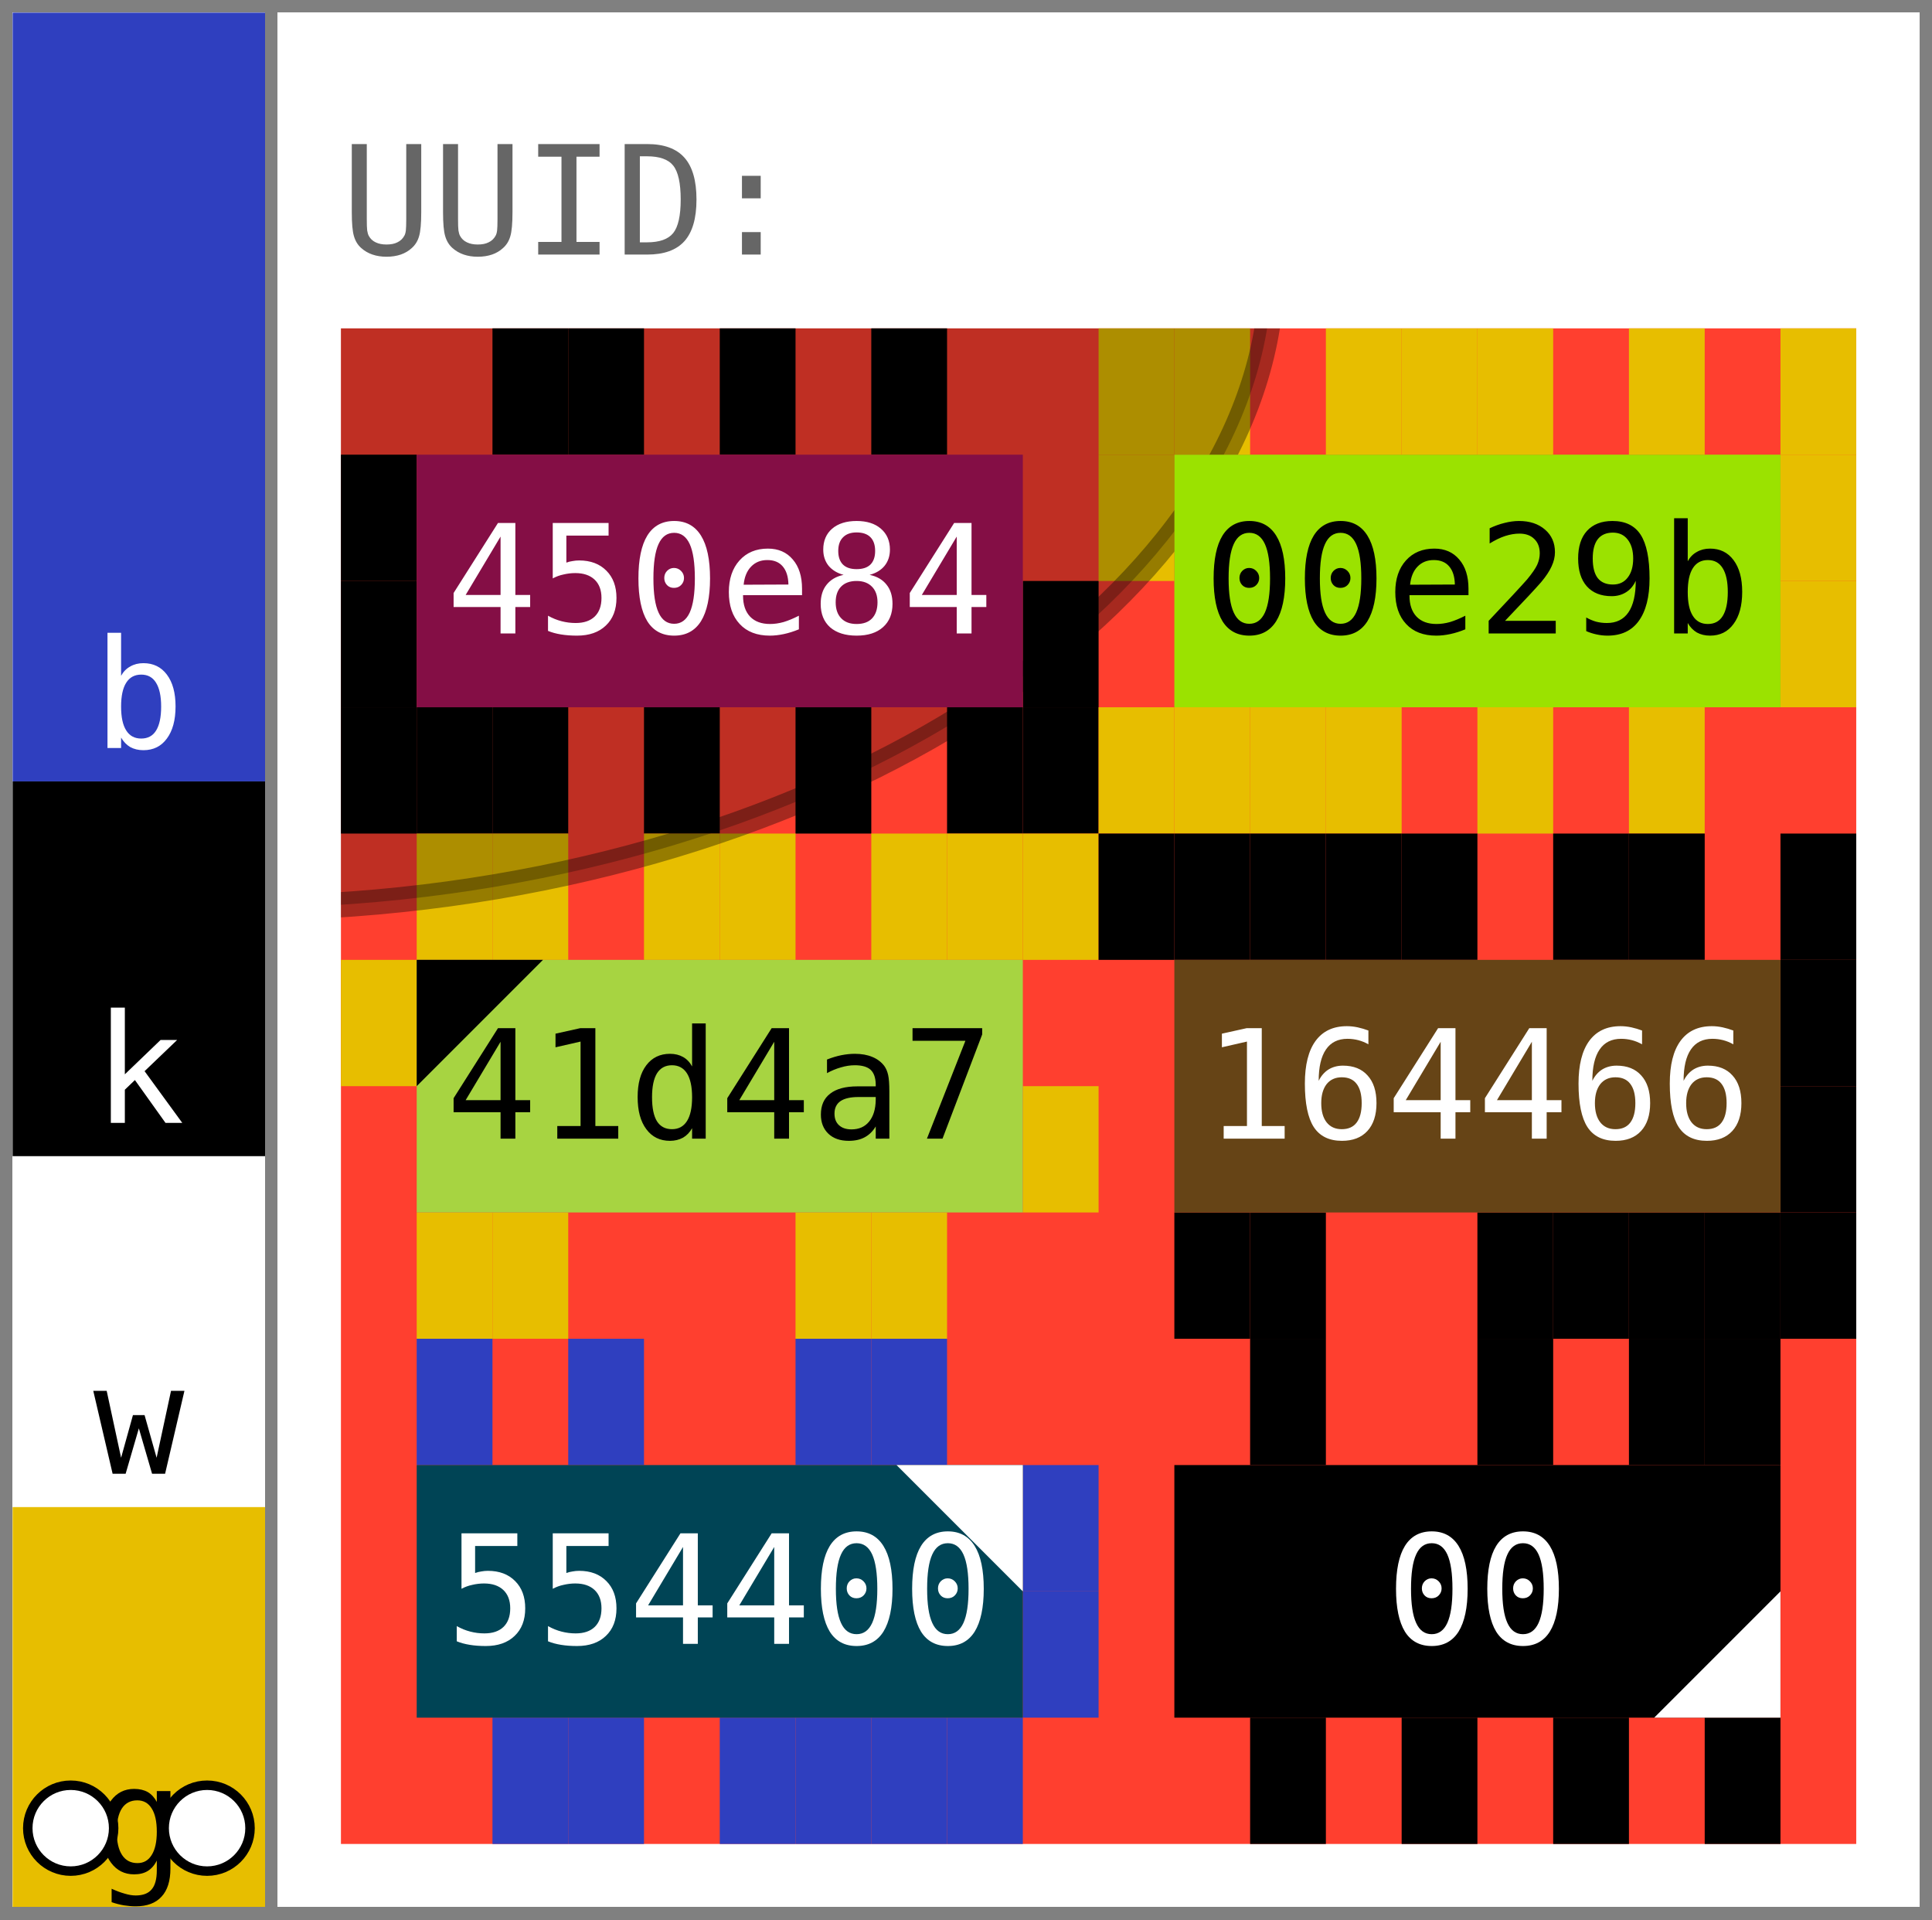
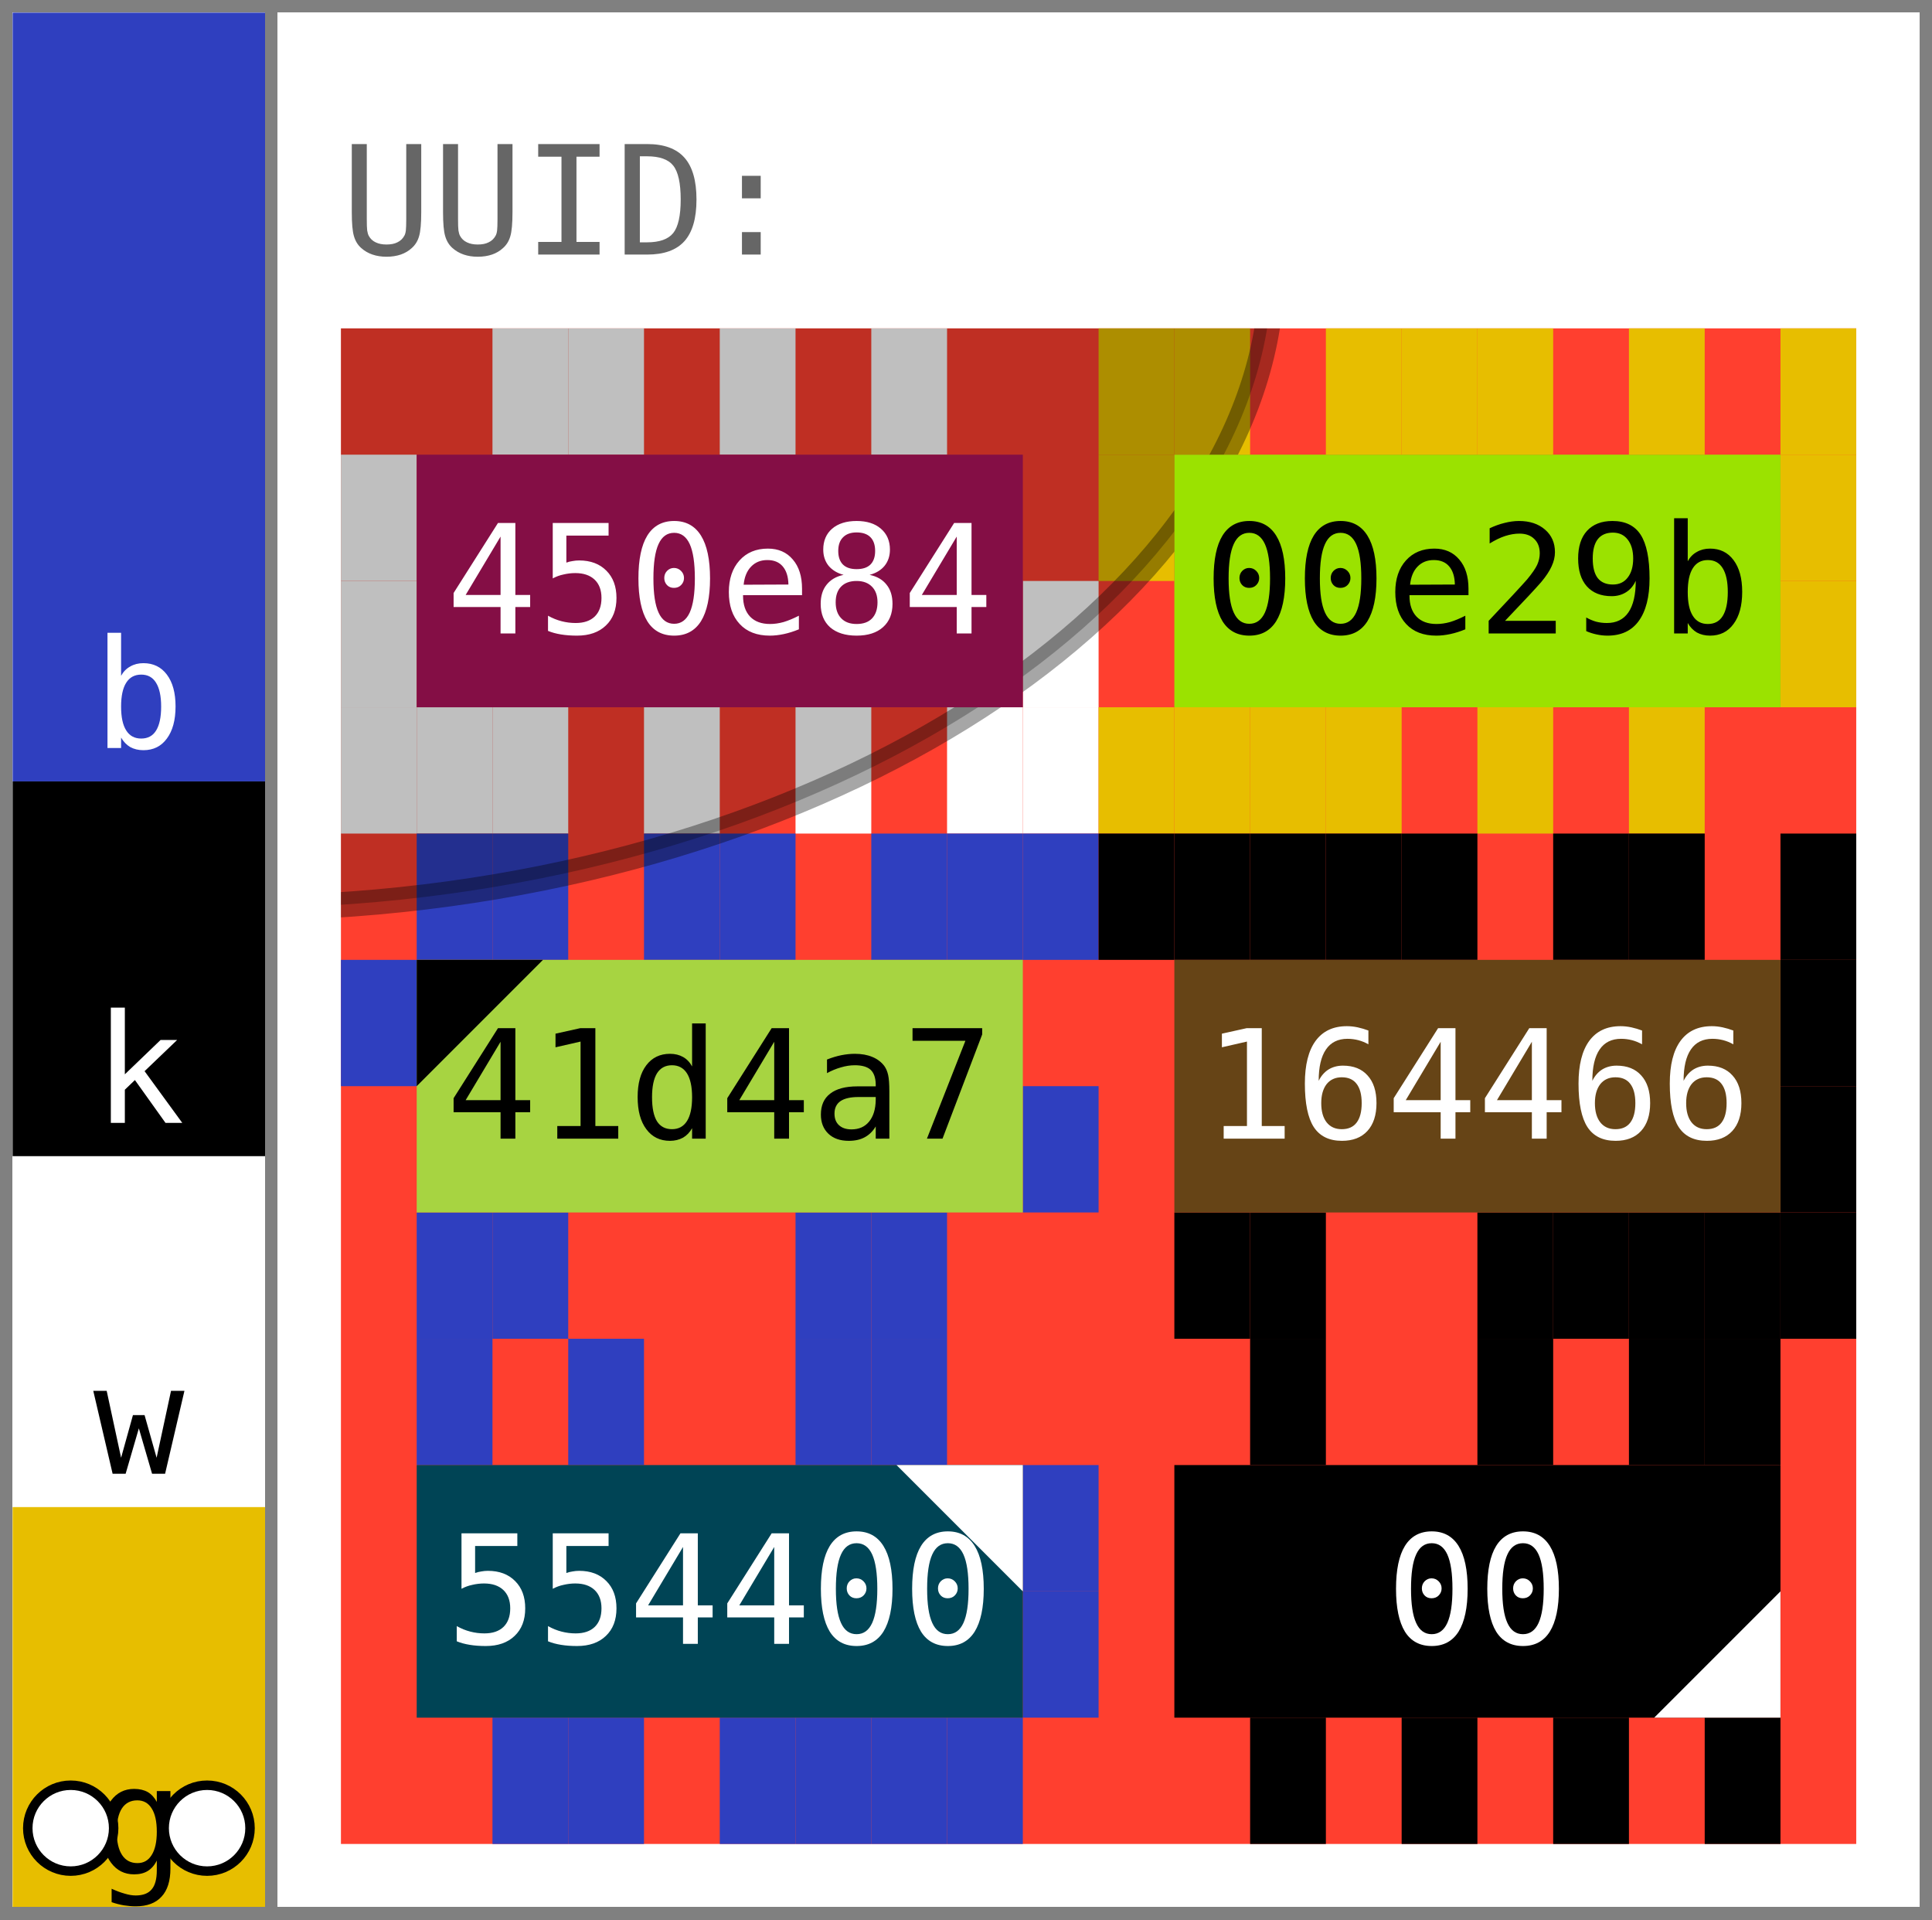
- <svg xmlns="http://www.w3.org/2000/svg" width="153.0" height="152.0" viewBox="0 0 153.0 152.0" data-entviz-version="v9" data-entviz-lib="0.9.2" data-input-bytes="36" data-cols="2" data-rows="3">
+ <svg xmlns="http://www.w3.org/2000/svg" width="153.0" height="152.0" viewBox="0 0 153.0 152.0" data-entviz-version="v10" data-entviz-lib="0.10.0" data-input-bytes="36" data-cols="2" data-rows="3">
  <defs>
    <clipPath id="grid-clip-fab8acbd4ebb98cb-2x3">
      <rect x="27.0" y="26.0" width="120.0" height="120.0" />
    </clipPath>
  </defs>
  <rect x="0" y="0" width="153.0" height="152.0" fill="#ffffff" />
  <g data-channel="grid">
    <rect x="27.0" y="26.0" width="120.0" height="120.0" fill="#ff3f2f" />
    <g>
-       <rect x="39.0" y="26.0" width="6.0" height="10.0" fill="#000000" />
-       <rect x="45.0" y="26.0" width="6.0" height="10.0" fill="#000000" />
-       <rect x="57.0" y="26.0" width="6.0" height="10.0" fill="#000000" />
-       <rect x="69.0" y="26.0" width="6.0" height="10.0" fill="#000000" />
-       <rect x="81.0" y="46.0" width="6.0" height="10.0" fill="#000000" />
-       <rect x="81.0" y="56.0" width="6.0" height="10.0" fill="#000000" />
-       <rect x="75.0" y="56.0" width="6.0" height="10.0" fill="#000000" />
-       <rect x="63.0" y="56.0" width="6.0" height="10.0" fill="#000000" />
-       <rect x="51.0" y="56.0" width="6.0" height="10.0" fill="#000000" />
-       <rect x="39.0" y="56.0" width="6.0" height="10.0" fill="#000000" />
-       <rect x="33.0" y="56.0" width="6.0" height="10.0" fill="#000000" />
-       <rect x="27.0" y="56.0" width="6.0" height="10.0" fill="#000000" />
-       <rect x="27.0" y="46.0" width="6.0" height="10.0" fill="#000000" />
-       <rect x="27.0" y="36.0" width="6.0" height="10.0" fill="#000000" />
+       <rect x="39.0" y="26.0" width="6.0" height="10.0" fill="#ffffff" />
+       <rect x="45.0" y="26.0" width="6.0" height="10.0" fill="#ffffff" />
+       <rect x="57.0" y="26.0" width="6.0" height="10.0" fill="#ffffff" />
+       <rect x="69.0" y="26.0" width="6.0" height="10.0" fill="#ffffff" />
+       <rect x="81.0" y="46.0" width="6.0" height="10.0" fill="#ffffff" />
+       <rect x="81.0" y="56.0" width="6.0" height="10.0" fill="#ffffff" />
+       <rect x="75.0" y="56.0" width="6.0" height="10.0" fill="#ffffff" />
+       <rect x="63.0" y="56.0" width="6.0" height="10.0" fill="#ffffff" />
+       <rect x="51.0" y="56.0" width="6.0" height="10.0" fill="#ffffff" />
+       <rect x="39.0" y="56.0" width="6.0" height="10.0" fill="#ffffff" />
+       <rect x="33.0" y="56.0" width="6.0" height="10.0" fill="#ffffff" />
+       <rect x="27.0" y="56.0" width="6.0" height="10.0" fill="#ffffff" />
+       <rect x="27.0" y="46.0" width="6.0" height="10.0" fill="#ffffff" />
+       <rect x="27.0" y="36.0" width="6.0" height="10.0" fill="#ffffff" />
      <rect x="87.0" y="26.0" width="6.0" height="10.0" fill="#e7be00" />
      <rect x="93.0" y="26.0" width="6.0" height="10.0" fill="#e7be00" />
      <rect x="105.0" y="26.0" width="6.0" height="10.0" fill="#e7be00" />
      <rect x="111.0" y="26.0" width="6.0" height="10.0" fill="#e7be00" />
      <rect x="117.0" y="26.0" width="6.0" height="10.0" fill="#e7be00" />
      <rect x="129.0" y="26.0" width="6.0" height="10.0" fill="#e7be00" />
      <rect x="141.0" y="26.0" width="6.0" height="10.0" fill="#e7be00" />
      <rect x="141.0" y="36.0" width="6.0" height="10.0" fill="#e7be00" />
      <rect x="141.0" y="46.0" width="6.0" height="10.0" fill="#e7be00" />
      <rect x="129.0" y="56.0" width="6.0" height="10.0" fill="#e7be00" />
      <rect x="117.0" y="56.0" width="6.0" height="10.0" fill="#e7be00" />
      <rect x="105.0" y="56.0" width="6.0" height="10.0" fill="#e7be00" />
      <rect x="99.0" y="56.0" width="6.0" height="10.0" fill="#e7be00" />
      <rect x="93.0" y="56.0" width="6.0" height="10.0" fill="#e7be00" />
      <rect x="87.0" y="56.0" width="6.0" height="10.0" fill="#e7be00" />
      <rect x="87.0" y="36.0" width="6.0" height="10.0" fill="#e7be00" />
-       <rect x="33.0" y="66.0" width="6.0" height="10.0" fill="#e7be00" />
-       <rect x="39.0" y="66.0" width="6.0" height="10.0" fill="#e7be00" />
-       <rect x="51.0" y="66.0" width="6.0" height="10.0" fill="#e7be00" />
-       <rect x="57.0" y="66.0" width="6.0" height="10.0" fill="#e7be00" />
-       <rect x="69.0" y="66.0" width="6.0" height="10.0" fill="#e7be00" />
-       <rect x="75.0" y="66.0" width="6.0" height="10.0" fill="#e7be00" />
-       <rect x="81.0" y="66.0" width="6.0" height="10.0" fill="#e7be00" />
-       <rect x="81.0" y="86.0" width="6.0" height="10.0" fill="#e7be00" />
-       <rect x="69.0" y="96.0" width="6.0" height="10.0" fill="#e7be00" />
-       <rect x="63.0" y="96.0" width="6.0" height="10.0" fill="#e7be00" />
-       <rect x="39.0" y="96.0" width="6.0" height="10.0" fill="#e7be00" />
-       <rect x="33.0" y="96.0" width="6.0" height="10.0" fill="#e7be00" />
-       <rect x="27.0" y="76.0" width="6.0" height="10.0" fill="#e7be00" />
+       <rect x="33.0" y="66.0" width="6.0" height="10.0" fill="#2f3fbf" />
+       <rect x="39.0" y="66.0" width="6.0" height="10.0" fill="#2f3fbf" />
+       <rect x="51.0" y="66.0" width="6.0" height="10.0" fill="#2f3fbf" />
+       <rect x="57.0" y="66.0" width="6.0" height="10.0" fill="#2f3fbf" />
+       <rect x="69.0" y="66.0" width="6.0" height="10.0" fill="#2f3fbf" />
+       <rect x="75.0" y="66.0" width="6.0" height="10.0" fill="#2f3fbf" />
+       <rect x="81.0" y="66.0" width="6.0" height="10.0" fill="#2f3fbf" />
+       <rect x="81.0" y="86.0" width="6.0" height="10.0" fill="#2f3fbf" />
+       <rect x="69.0" y="96.0" width="6.0" height="10.0" fill="#2f3fbf" />
+       <rect x="63.0" y="96.0" width="6.0" height="10.0" fill="#2f3fbf" />
+       <rect x="39.0" y="96.0" width="6.0" height="10.0" fill="#2f3fbf" />
+       <rect x="33.0" y="96.0" width="6.0" height="10.0" fill="#2f3fbf" />
+       <rect x="27.0" y="76.0" width="6.0" height="10.0" fill="#2f3fbf" />
      <rect x="87.0" y="66.0" width="6.0" height="10.0" fill="#000000" />
      <rect x="93.0" y="66.0" width="6.0" height="10.0" fill="#000000" />
      <rect x="99.0" y="66.0" width="6.0" height="10.0" fill="#000000" />
      <rect x="105.0" y="66.0" width="6.0" height="10.0" fill="#000000" />
      <rect x="111.0" y="66.0" width="6.0" height="10.0" fill="#000000" />
      <rect x="123.0" y="66.0" width="6.0" height="10.0" fill="#000000" />
      <rect x="129.0" y="66.0" width="6.0" height="10.0" fill="#000000" />
      <rect x="141.0" y="66.0" width="6.0" height="10.0" fill="#000000" />
      <rect x="141.0" y="76.0" width="6.0" height="10.0" fill="#000000" />
      <rect x="141.0" y="86.0" width="6.0" height="10.0" fill="#000000" />
      <rect x="141.0" y="96.0" width="6.0" height="10.0" fill="#000000" />
      <rect x="135.0" y="96.0" width="6.0" height="10.0" fill="#000000" />
      <rect x="129.0" y="96.0" width="6.0" height="10.0" fill="#000000" />
      <rect x="123.0" y="96.0" width="6.0" height="10.0" fill="#000000" />
      <rect x="117.0" y="96.0" width="6.0" height="10.0" fill="#000000" />
      <rect x="99.0" y="96.0" width="6.0" height="10.0" fill="#000000" />
      <rect x="93.0" y="96.0" width="6.0" height="10.0" fill="#000000" />
      <rect x="33.0" y="106.0" width="6.0" height="10.0" fill="#2f3fbf" />
      <rect x="45.0" y="106.0" width="6.0" height="10.0" fill="#2f3fbf" />
      <rect x="63.0" y="106.0" width="6.0" height="10.0" fill="#2f3fbf" />
      <rect x="69.0" y="106.0" width="6.0" height="10.0" fill="#2f3fbf" />
      <rect x="81.0" y="116.0" width="6.0" height="10.0" fill="#2f3fbf" />
      <rect x="81.0" y="126.0" width="6.0" height="10.0" fill="#2f3fbf" />
      <rect x="75.0" y="136.0" width="6.0" height="10.0" fill="#2f3fbf" />
      <rect x="69.0" y="136.0" width="6.0" height="10.0" fill="#2f3fbf" />
      <rect x="63.0" y="136.0" width="6.0" height="10.0" fill="#2f3fbf" />
      <rect x="57.0" y="136.0" width="6.0" height="10.0" fill="#2f3fbf" />
      <rect x="45.0" y="136.0" width="6.0" height="10.0" fill="#2f3fbf" />
      <rect x="39.0" y="136.0" width="6.0" height="10.0" fill="#2f3fbf" />
      <rect x="99.0" y="106.0" width="6.0" height="10.0" fill="#000000" />
      <rect x="117.0" y="106.0" width="6.0" height="10.0" fill="#000000" />
      <rect x="129.0" y="106.0" width="6.0" height="10.0" fill="#000000" />
      <rect x="135.0" y="106.0" width="6.0" height="10.0" fill="#000000" />
      <rect x="135.0" y="136.0" width="6.0" height="10.0" fill="#000000" />
      <rect x="123.0" y="136.0" width="6.0" height="10.0" fill="#000000" />
      <rect x="111.0" y="136.0" width="6.0" height="10.0" fill="#000000" />
      <rect x="99.0" y="136.0" width="6.0" height="10.0" fill="#000000" />
    </g>
    <g clip-path="url(#grid-clip-fab8acbd4ebb98cb-2x3)" data-channel="ellipse" data-ellipse-anchor-x="27.0" data-ellipse-anchor-y="26.0" data-ellipse-rx="45.48110816591874" data-ellipse-ry="73.99165358336032" data-ellipse-rotation-deg="84.0">
      <ellipse cx="27.0" cy="26.0" rx="45.481" ry="73.992" transform="rotate(84.0 27.0 26.0)" fill="#000000" stroke="#000000" fill-opacity="0.25" stroke-opacity="0.35" stroke-width="2.0" />
    </g>
    <g>
      <g data-channel="cell" data-cell-index="0" data-cell-row="0" data-cell-col="0">
        <rect x="33.0" y="36.0" width="48.0" height="20.0" fill="#840e45" />
        <text x="57.0" y="46.0" fill="#ffffff" style="font-family: &quot;JetBrains Mono&quot;, &quot;Menlo&quot;, &quot;Consolas&quot;, &quot;DejaVu Sans Mono&quot;, &quot;Liberation Mono&quot;, &quot;Roboto Mono&quot;, &quot;Noto Sans Mono&quot;, monospace; font-size: 12.0px;" text-anchor="middle" dominant-baseline="central">450e84</text>
      </g>
      <g data-channel="cell" data-cell-index="1" data-cell-row="0" data-cell-col="1">
        <rect x="93.0" y="36.0" width="48.0" height="20.0" fill="#9be200" />
        <text x="117.0" y="46.0" fill="#000000" style="font-family: &quot;JetBrains Mono&quot;, &quot;Menlo&quot;, &quot;Consolas&quot;, &quot;DejaVu Sans Mono&quot;, &quot;Liberation Mono&quot;, &quot;Roboto Mono&quot;, &quot;Noto Sans Mono&quot;, monospace; font-size: 12.0px;" text-anchor="middle" dominant-baseline="central">00e29b</text>
      </g>
      <g data-channel="cell" data-cell-index="2" data-cell-row="1" data-cell-col="0" data-cell-quartile="1">
        <rect x="33.0" y="76.0" width="48.0" height="20.0" fill="#a7d441" />
        <text x="57.0" y="86.0" fill="#000000" style="font-family: &quot;JetBrains Mono&quot;, &quot;Menlo&quot;, &quot;Consolas&quot;, &quot;DejaVu Sans Mono&quot;, &quot;Liberation Mono&quot;, &quot;Roboto Mono&quot;, &quot;Noto Sans Mono&quot;, monospace; font-size: 12.0px;" text-anchor="middle" dominant-baseline="central">41d4a7</text>
        <polygon points="33.0,76.0 43.0,76.0 33.0,86.0" fill="#000000" />
      </g>
      <g data-channel="cell" data-cell-index="3" data-cell-row="1" data-cell-col="1">
        <rect x="93.0" y="76.0" width="48.0" height="20.0" fill="#664416" />
        <text x="117.0" y="86.0" fill="#ffffff" style="font-family: &quot;JetBrains Mono&quot;, &quot;Menlo&quot;, &quot;Consolas&quot;, &quot;DejaVu Sans Mono&quot;, &quot;Liberation Mono&quot;, &quot;Roboto Mono&quot;, &quot;Noto Sans Mono&quot;, monospace; font-size: 12.0px;" text-anchor="middle" dominant-baseline="central">164466</text>
      </g>
      <g data-channel="cell" data-cell-index="4" data-cell-row="2" data-cell-col="0" data-cell-quartile="2">
        <rect x="33.0" y="116.0" width="48.0" height="20.0" fill="#004455" />
        <text x="57.0" y="126.0" fill="#ffffff" style="font-family: &quot;JetBrains Mono&quot;, &quot;Menlo&quot;, &quot;Consolas&quot;, &quot;DejaVu Sans Mono&quot;, &quot;Liberation Mono&quot;, &quot;Roboto Mono&quot;, &quot;Noto Sans Mono&quot;, monospace; font-size: 12.0px;" text-anchor="middle" dominant-baseline="central">554400</text>
        <polygon points="81.0,116.0 71.0,116.0 81.0,126.0" fill="#ffffff" />
      </g>
      <g data-channel="cell" data-cell-index="5" data-cell-row="2" data-cell-col="1" data-cell-quartile="3">
        <rect x="93.0" y="116.0" width="48.0" height="20.0" fill="#000000" />
        <text x="117.0" y="126.0" fill="#ffffff" style="font-family: &quot;JetBrains Mono&quot;, &quot;Menlo&quot;, &quot;Consolas&quot;, &quot;DejaVu Sans Mono&quot;, &quot;Liberation Mono&quot;, &quot;Roboto Mono&quot;, &quot;Noto Sans Mono&quot;, monospace; font-size: 12.0px;" text-anchor="middle" dominant-baseline="central">00</text>
        <polygon points="141.0,136.0 141.0,126.0 131.0,136.0" fill="#ffffff" />
      </g>
    </g>
  </g>
  <g data-channel="color-bar" data-bar-slots="12" data-bar-marker-left="11" data-bar-marker-right="11">
    <g data-color-bar-rank="0" data-color-bar-band="B">
      <rect x="1" y="1" width="20.0" height="60.87" fill="#2f3fbf" />
      <text x="11.0" y="59.23" fill="#ffffff" style="font-family: &quot;JetBrains Mono&quot;, &quot;Menlo&quot;, &quot;Consolas&quot;, &quot;DejaVu Sans Mono&quot;, &quot;Liberation Mono&quot;, &quot;Roboto Mono&quot;, &quot;Noto Sans Mono&quot;, monospace; font-size: 12.0px;" text-anchor="middle" data-color-bar-letter="true">b</text>
    </g>
    <g data-color-bar-rank="1" data-color-bar-band="K">
      <rect x="1" y="61.87" width="20.0" height="29.678" fill="#000000" />
      <text x="11.0" y="88.908" fill="#ffffff" style="font-family: &quot;JetBrains Mono&quot;, &quot;Menlo&quot;, &quot;Consolas&quot;, &quot;DejaVu Sans Mono&quot;, &quot;Liberation Mono&quot;, &quot;Roboto Mono&quot;, &quot;Noto Sans Mono&quot;, monospace; font-size: 12.0px;" text-anchor="middle" data-color-bar-letter="true">k</text>
    </g>
    <g data-color-bar-rank="2" data-color-bar-band="W">
      <rect x="1" y="91.548" width="20.0" height="27.779" fill="#ffffff" />
      <text x="11.0" y="116.688" fill="#000000" style="font-family: &quot;JetBrains Mono&quot;, &quot;Menlo&quot;, &quot;Consolas&quot;, &quot;DejaVu Sans Mono&quot;, &quot;Liberation Mono&quot;, &quot;Roboto Mono&quot;, &quot;Noto Sans Mono&quot;, monospace; font-size: 12.0px;" text-anchor="middle" data-color-bar-letter="true">w</text>
    </g>
    <g data-color-bar-rank="3" data-color-bar-band="G">
      <rect x="1" y="119.328" width="20.0" height="31.672" fill="#e7be00" />
      <text x="11.0" y="148.36" fill="#000000" style="font-family: &quot;JetBrains Mono&quot;, &quot;Menlo&quot;, &quot;Consolas&quot;, &quot;DejaVu Sans Mono&quot;, &quot;Liberation Mono&quot;, &quot;Roboto Mono&quot;, &quot;Noto Sans Mono&quot;, monospace; font-size: 12.0px;" text-anchor="middle" data-color-bar-letter="true">g</text>
    </g>
    <circle cx="5.6" cy="144.75" r="3.4" fill="#ffffff" stroke="#000000" stroke-width="0.75" data-bar-marker="left" />
    <circle cx="16.4" cy="144.75" r="3.4" fill="#ffffff" stroke="#000000" stroke-width="0.75" data-bar-marker="right" />
  </g>
  <g data-channel="label-top">
    <text x="27.0" y="16.0" fill="#666666" style="font-family: &quot;JetBrains Mono&quot;, &quot;Menlo&quot;, &quot;Consolas&quot;, &quot;DejaVu Sans Mono&quot;, &quot;Liberation Mono&quot;, &quot;Roboto Mono&quot;, &quot;Noto Sans Mono&quot;, monospace; font-size: 12.0px;" dominant-baseline="central">UUID:</text>
  </g>
  <line x1="0" y1="0.5" x2="153.0" y2="0.5" stroke="#808080" stroke-width="1" shape-rendering="crispEdges" />
  <line x1="152.5" y1="0" x2="152.5" y2="152.0" stroke="#808080" stroke-width="1" shape-rendering="crispEdges" />
  <line x1="0" y1="151.5" x2="153.0" y2="151.5" stroke="#808080" stroke-width="1" shape-rendering="crispEdges" />
  <line x1="0.5" y1="0" x2="0.5" y2="152.0" stroke="#808080" stroke-width="1" shape-rendering="crispEdges" />
  <line x1="21.5" y1="0" x2="21.5" y2="152.0" stroke="#808080" stroke-width="1" shape-rendering="crispEdges" />
</svg>
